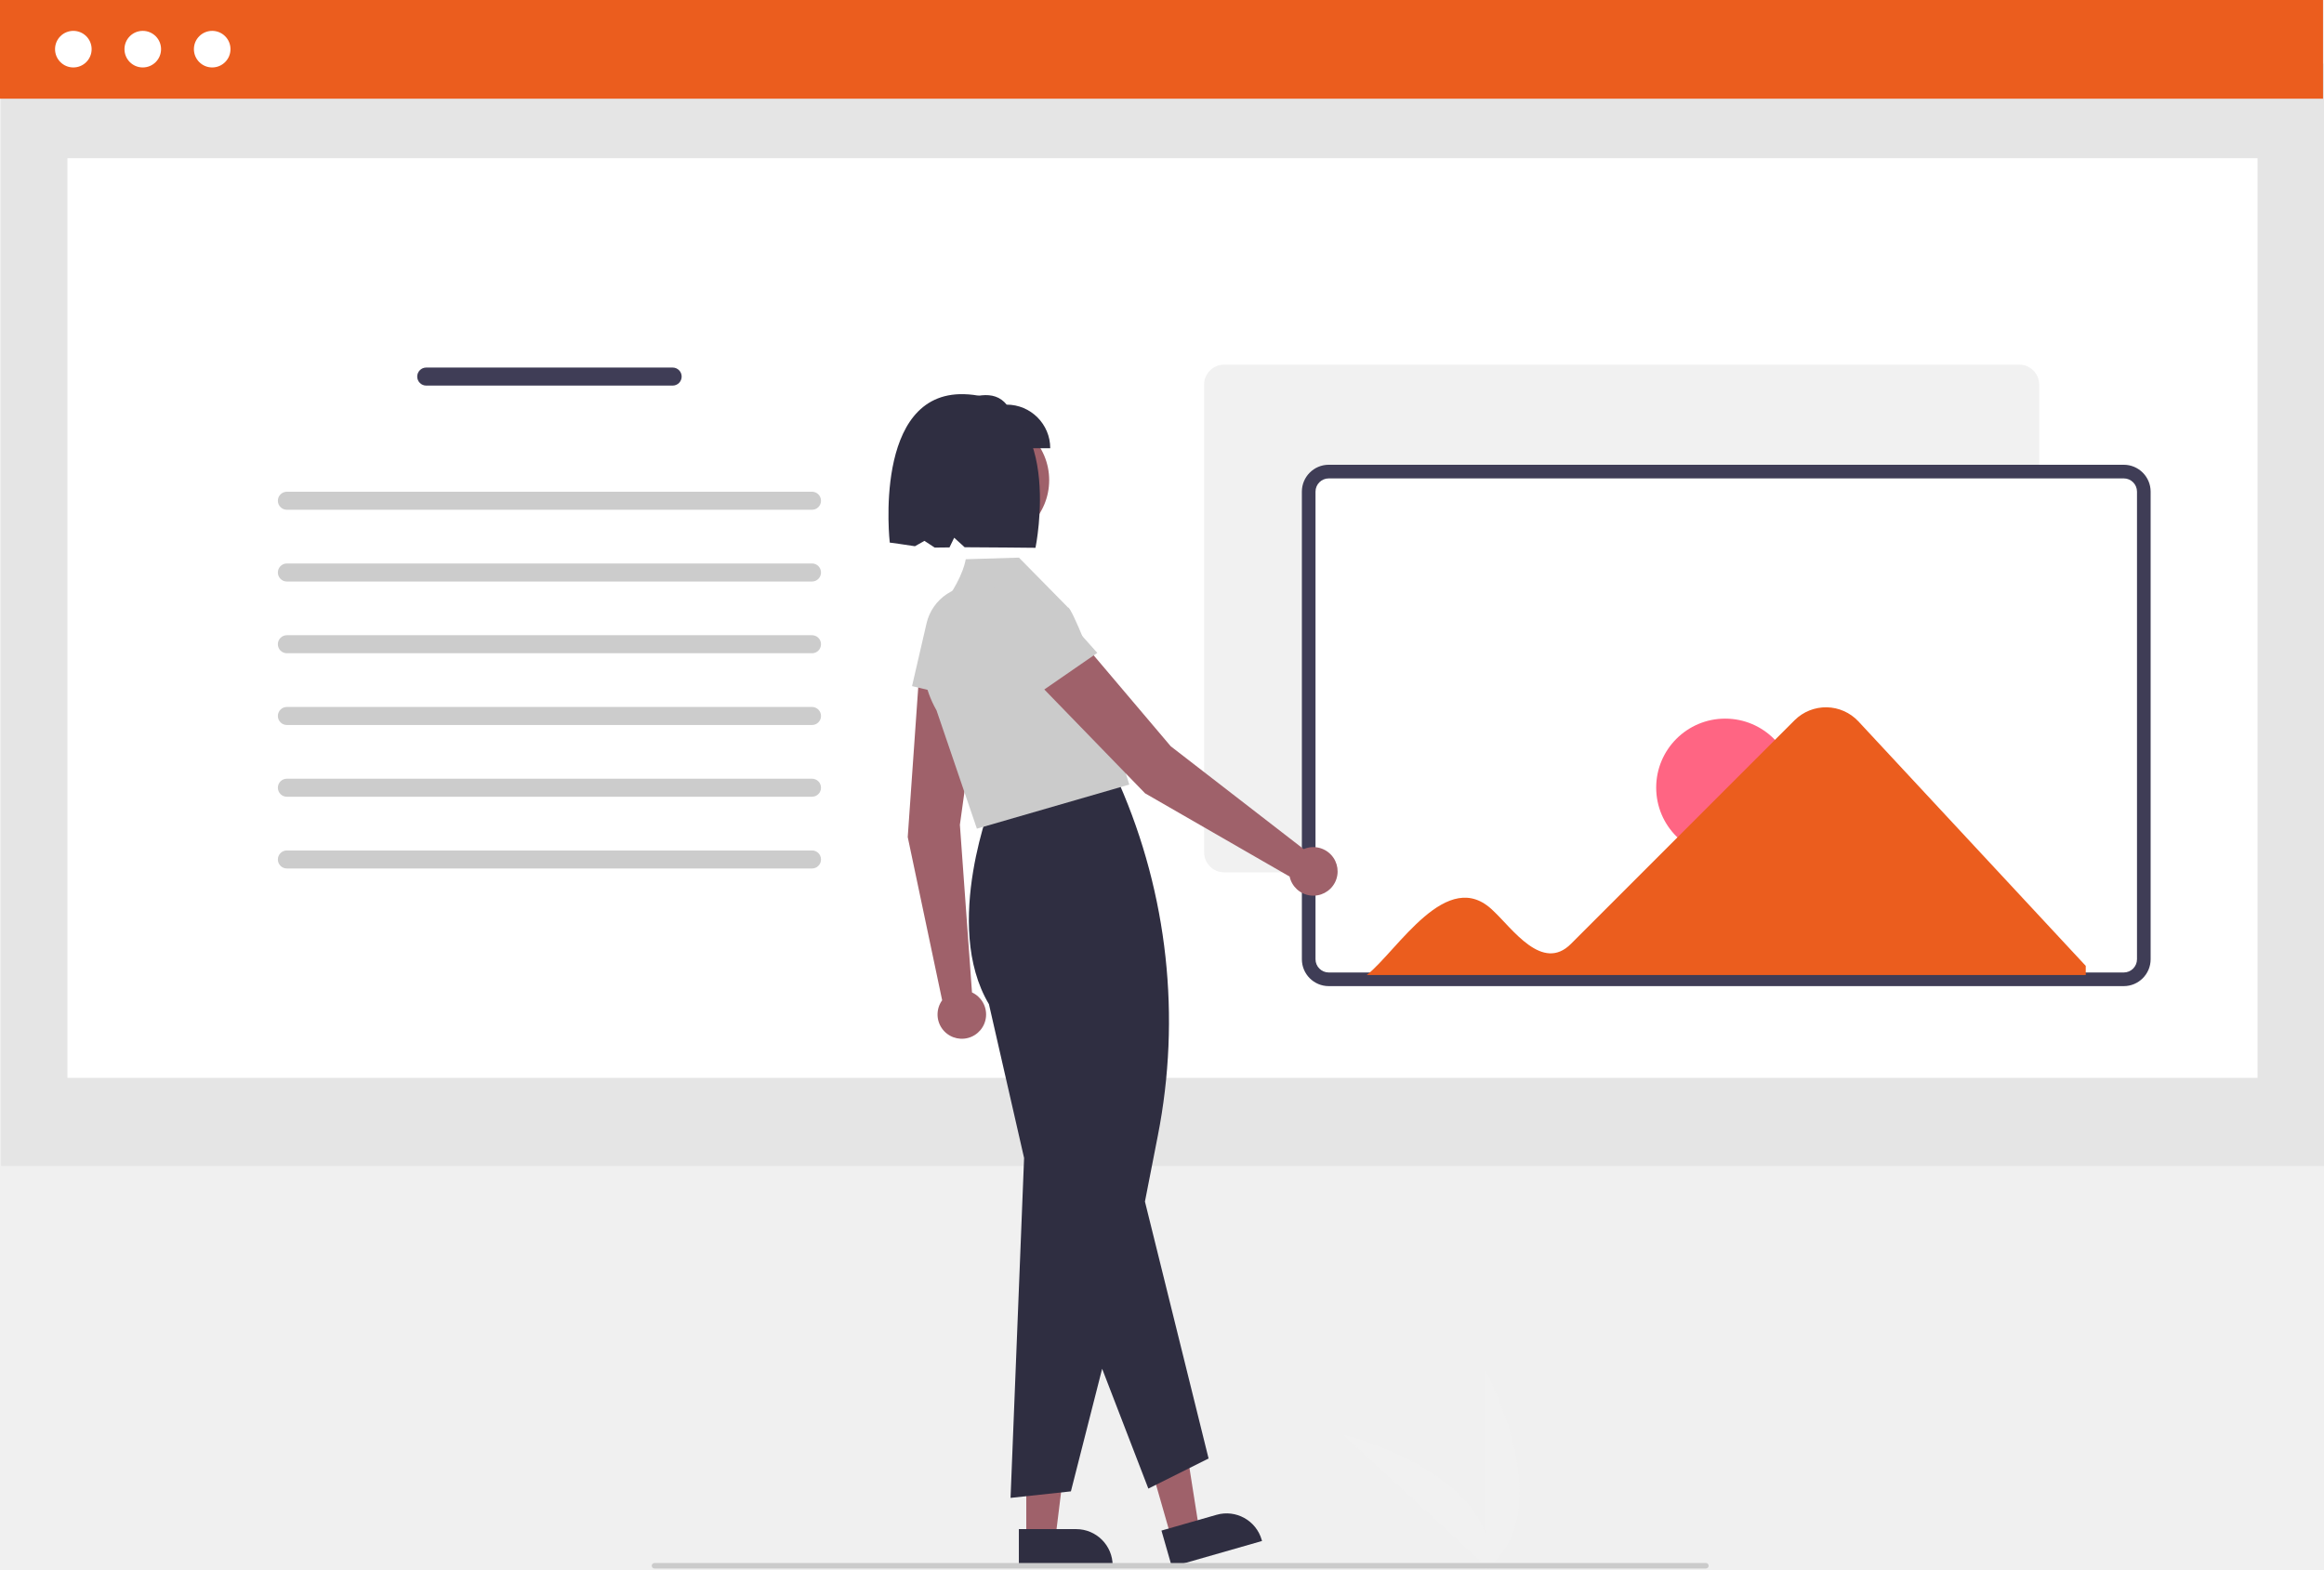
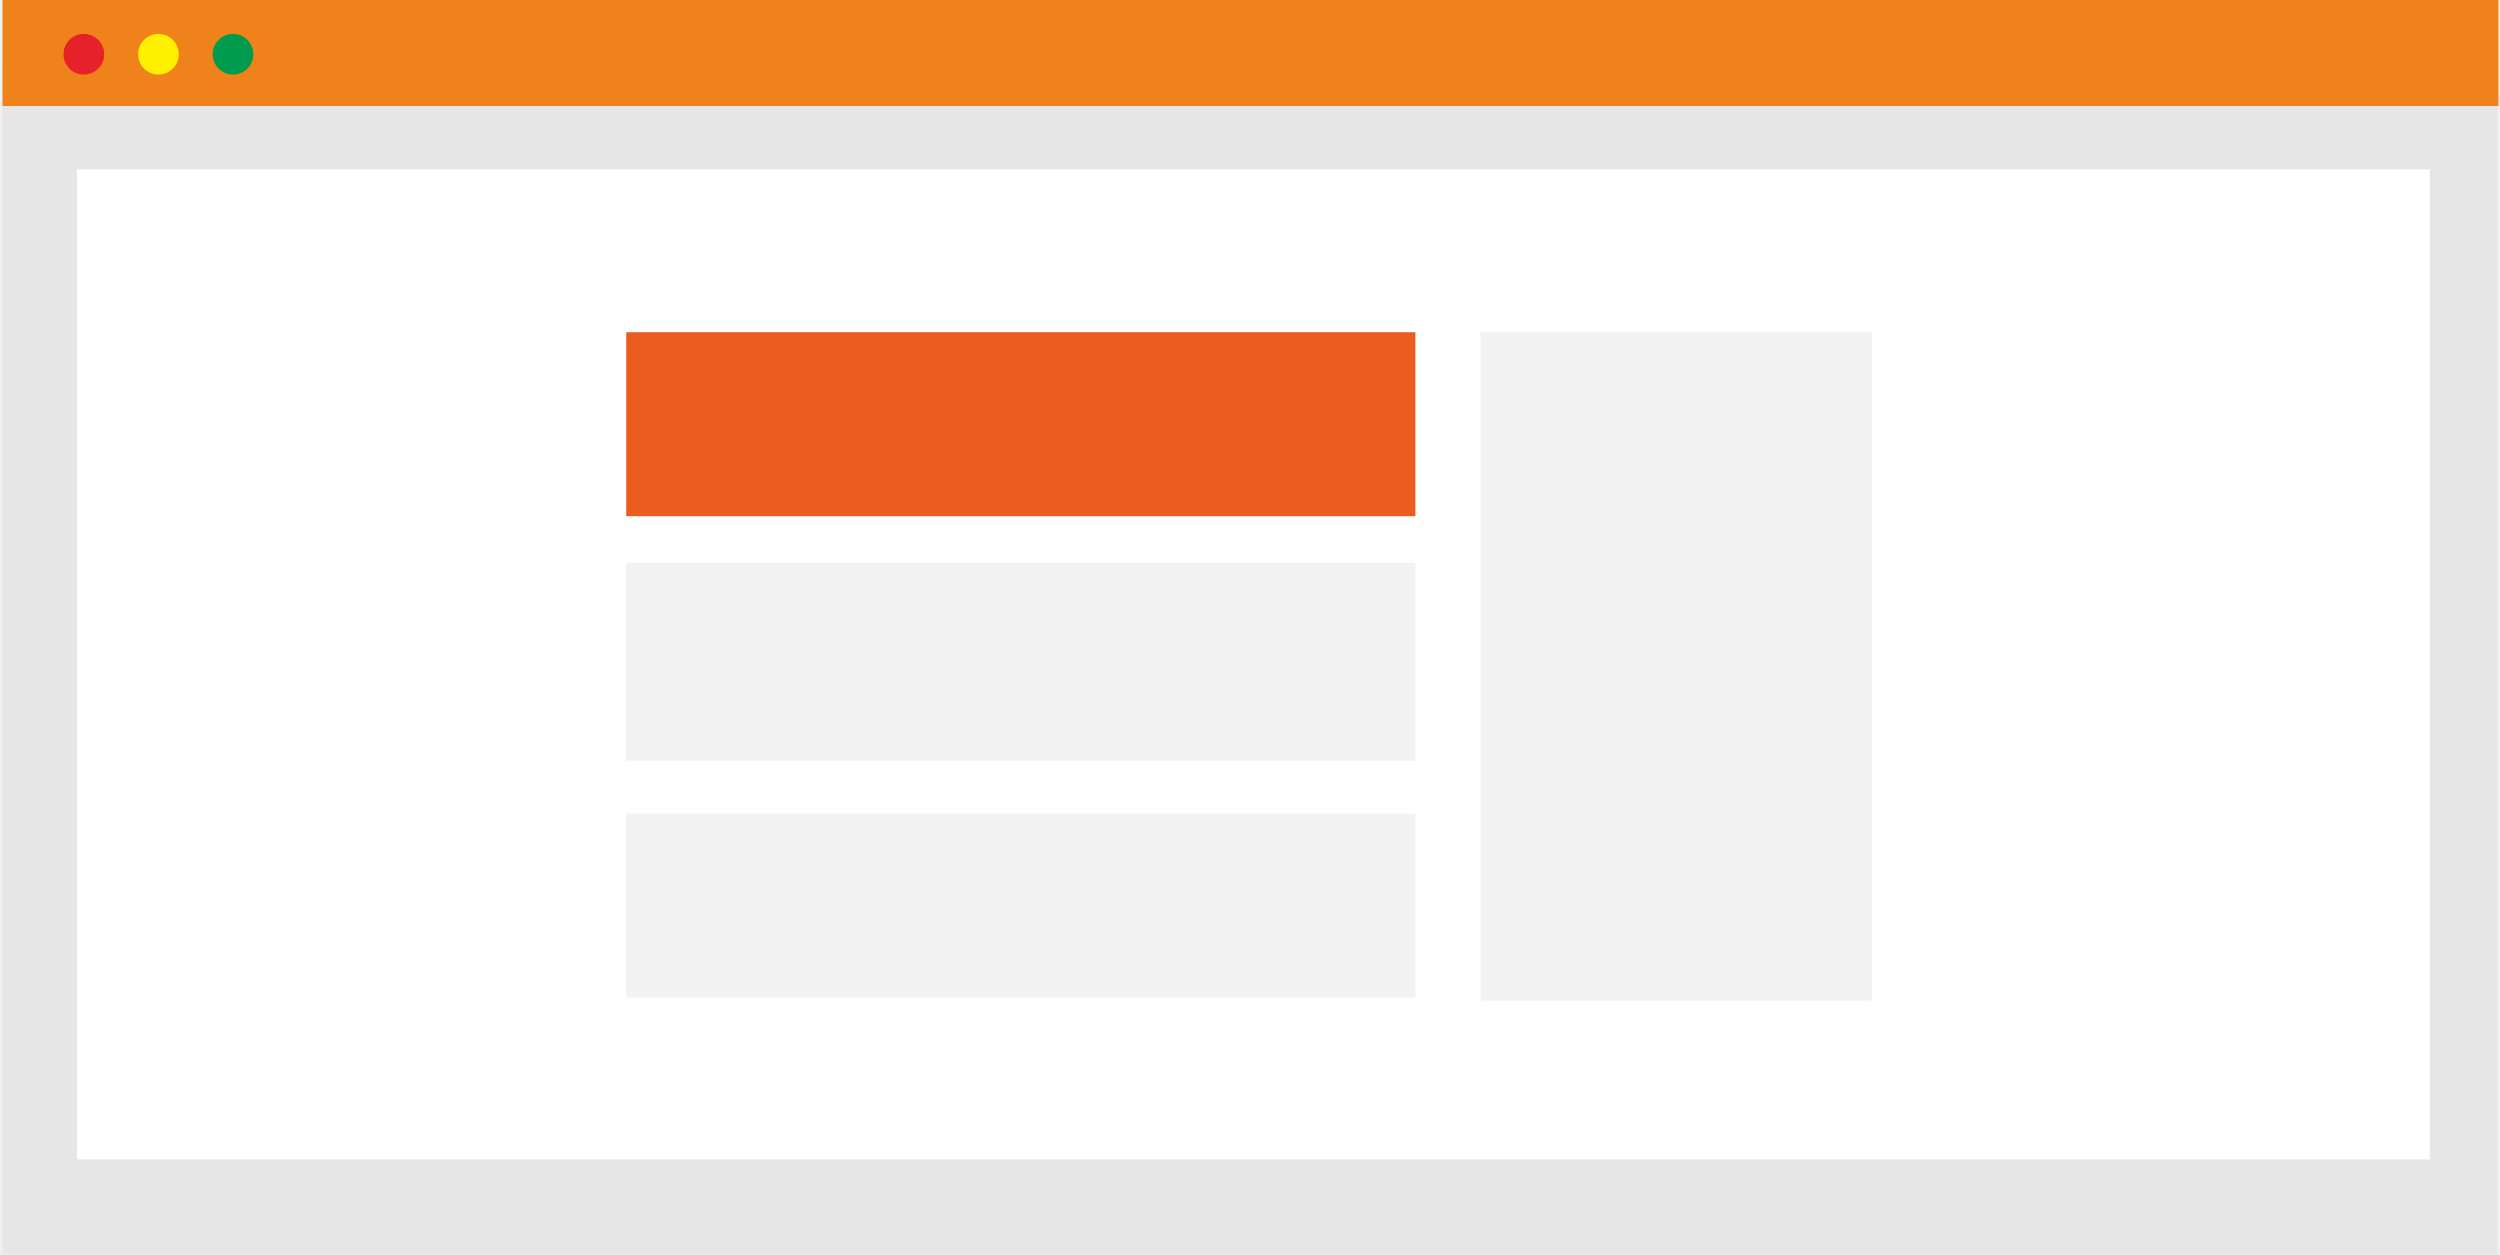
- <svg xmlns="http://www.w3.org/2000/svg" id="eab38be6-400f-4307-af4c-8f24956b1905" data-name="Layer 1" width="842.17" height="568.852" viewBox="0 0 842.17 568.852">
-   <path d="M716.621,734.168v-72.34S744.813,713.114,716.621,734.168Z" transform="translate(-178.4512 -165.3161)" fill="#f1f1f1" />
-   <path d="M718.362,734.156l-53.29-48.921S721.918,699.15,718.362,734.156Z" transform="translate(-178.4512 -165.3161)" fill="#f1f1f1" />
-   <rect id="f54375ad-557d-4249-95e2-413e25c77bd8" data-name="Rectangle 62" x="0.359" y="23.079" width="841.811" height="399.454" fill="#e5e5e5" />
-   <rect id="eb84611c-d49d-4ce2-b538-4fee0a7e188d" data-name="Rectangle 75" x="24.431" y="57.333" width="793.668" height="333.277" fill="#fff" />
-   <rect id="a33b5263-04c3-449f-a8ad-1420252c1e48" data-name="Rectangle 80" width="841.811" height="35.763" fill="#eb5d1e" />
-   <circle id="a01a8c4b-bf8b-4728-9381-d6cbaed15ee5" data-name="Ellipse 90" cx="26.576" cy="17.815" r="6.628" fill="#fff" />
-   <circle id="a70f271b-ee75-4447-9507-72af025f0784" data-name="Ellipse 91" cx="51.736" cy="17.815" r="6.628" fill="#fff" />
-   <circle id="b6ae4294-4107-4abd-ba05-1d458fcbc8d7" data-name="Ellipse 92" cx="76.896" cy="17.815" r="6.628" fill="#fff" />
-   <path id="a98f5d70-28fc-4129-b4f3-463d07786f2f" data-name="Path 680" d="M332.911,298.519a3.268,3.268,0,0,0,0,6.536h89.293a3.268,3.268,0,1,0,0-6.536Z" transform="translate(-178.4512 -165.3161)" fill="#3f3d56" />
-   <path id="a5717240-4d8d-4c71-83bc-6deeb889f166" data-name="Path 680" d="M282.411,343.519a3.268,3.268,0,0,0,0,6.536h190.293a3.268,3.268,0,1,0,0-6.536Z" transform="translate(-178.4512 -165.3161)" fill="#ccc" />
-   <path id="f9c6f13d-6e3a-4758-9844-a0f5d5c969ce" data-name="Path 680" d="M282.411,369.519a3.268,3.268,0,0,0,0,6.536h190.293a3.268,3.268,0,1,0,0-6.536Z" transform="translate(-178.4512 -165.3161)" fill="#ccc" />
-   <path id="bf808dfd-2bb2-4793-b7c6-d8671bf7e9b4" data-name="Path 680" d="M282.411,395.519a3.268,3.268,0,0,0,0,6.536h190.293a3.268,3.268,0,1,0,0-6.536Z" transform="translate(-178.4512 -165.3161)" fill="#ccc" />
-   <path id="e27373f7-fd0b-426a-8828-0829b084b689" data-name="Path 680" d="M282.411,421.519a3.268,3.268,0,0,0,0,6.536h190.293a3.268,3.268,0,1,0,0-6.536Z" transform="translate(-178.4512 -165.3161)" fill="#ccc" />
-   <path id="b4c6c7b3-e22e-4fba-a4f6-80d19d07dbd3" data-name="Path 680" d="M282.411,447.519a3.268,3.268,0,0,0,0,6.536h190.293a3.268,3.268,0,1,0,0-6.536Z" transform="translate(-178.4512 -165.3161)" fill="#ccc" />
-   <path id="ebf0dc46-a6ad-47cb-a3de-ddb71e9e94e3" data-name="Path 680" d="M282.411,473.519a3.268,3.268,0,0,0,0,6.536h190.293a3.268,3.268,0,1,0,0-6.536Z" transform="translate(-178.4512 -165.3161)" fill="#ccc" />
-   <path d="M910.161,481.454H622.058a7.271,7.271,0,0,1-7.263-7.263V304.719a7.271,7.271,0,0,1,7.263-7.263H910.161a7.271,7.271,0,0,1,7.263,7.263V474.191A7.271,7.271,0,0,1,910.161,481.454Z" transform="translate(-178.4512 -165.3161)" fill="#f1f1f1" />
-   <path d="M948.061,520.216H659.958a7.271,7.271,0,0,1-7.263-7.263V343.481a7.271,7.271,0,0,1,7.263-7.263H948.061a7.271,7.271,0,0,1,7.263,7.263V512.953A7.271,7.271,0,0,1,948.061,520.216Z" transform="translate(-178.4512 -165.3161)" fill="#fff" />
-   <path d="M948.061,522.688H659.958a9.746,9.746,0,0,1-9.735-9.735V343.481a9.746,9.746,0,0,1,9.735-9.735H948.061a9.746,9.746,0,0,1,9.735,9.735V512.953A9.746,9.746,0,0,1,948.061,522.688ZM659.958,338.69a4.797,4.797,0,0,0-4.792,4.792V512.953a4.797,4.797,0,0,0,4.792,4.792H948.061a4.797,4.797,0,0,0,4.792-4.792V343.481a4.797,4.797,0,0,0-4.792-4.792Z" transform="translate(-178.4512 -165.3161)" fill="#3f3d56" />
-   <circle cx="625.17" cy="285.43" r="25" fill="#ff6583" />
-   <path d="M851.849,426.695a16.099,16.099,0,0,0-23.025-.411l-81.08,81.08c-10.386,10.435-21.228-5.525-28.156-11.961-16.66-16.477-34.656,14.419-45.854,23.267H934.285v-3.317Z" transform="translate(-178.4512 -165.3161)" fill="#eb5d1e" />
-   <path d="M530.681,524.977l-4.384-60.754,7.874-56.932-22.362-1.51-4.414,62.889L519.869,527.81a8.798,8.798,0,1,0,10.812-2.833Z" transform="translate(-178.4512 -165.3161)" fill="#9f616a" />
-   <path d="M508.955,413.964l5.251-22.726a17.497,17.497,0,0,1,34.435,5.897l-2.892,25.679Z" transform="translate(-178.4512 -165.3161)" fill="#cbcbcb" />
-   <polygon points="371.903 557.597 382.445 557.597 387.46 516.933 371.901 516.934 371.903 557.597" fill="#9f616a" />
-   <path d="M547.665,719.471l20.762-.001h.001a13.232,13.232,0,0,1,13.231,13.231v.43l-33.993.001Z" transform="translate(-178.4512 -165.3161)" fill="#2f2e41" />
-   <polygon points="424.424 557.252 434.559 554.349 428.184 513.876 413.226 518.161 424.424 557.252" fill="#9f616a" />
-   <path d="M599.342,720l19.959-5.717.001-0a13.232,13.232,0,0,1,16.363,9.076l.118.413-32.679,9.361Z" transform="translate(-178.4512 -165.3161)" fill="#2f2e41" />
-   <path d="M544.656,708.154l4.904-123.178-12.736-55.744c-17.139-28.735,1.351-74.57,1.54-75.03l.069-.168.18-.025,44.832-6.074.63,1.445a214.691,214.691,0,0,1,13.947,127.516l-4.666,23.866,23.061,93.11-21.826,10.913-16.746-43.425L566.526,705.79Z" transform="translate(-178.4512 -165.3161)" fill="#2f2e41" />
-   <path d="M532.459,465.626l-14.626-42.855c-9.092-16.012-3.325-30.228,3.114-39.333,6.954-9.832,7.371-15.347,7.464-15.408l.074-.049,19.216-.582,17.784,18.071c1.119-.437,10.568,22.85,9.767,24.02l12.421,40.152Z" transform="translate(-178.4512 -165.3161)" fill="#cbcbcb" />
-   <path d="M650.886,473.038l-48.18-37.268L565.551,391.92,549.506,407.57,593.407,452.817l52.376,30.164a8.798,8.798,0,1,0,5.103-9.944Z" transform="translate(-178.4512 -165.3161)" fill="#9f616a" />
-   <path d="M544.947,423.426l-13.425-19.074a17.497,17.497,0,0,1,27.367-21.716l17.199,19.287Z" transform="translate(-178.4512 -165.3161)" fill="#cbcbcb" />
-   <circle cx="357.382" cy="174.009" r="22.819" fill="#9f616a" />
-   <path d="M559.036,327.749H522.802V311.955c7.953-3.16,15.735-5.847,20.44,0a15.794,15.794,0,0,1,15.794,15.794Z" transform="translate(-178.4512 -165.3161)" fill="#2f2e41" />
-   <path d="M527.796,308.168c-33.198-.907-26.912,53.786-26.912,53.786s6.263.828,9.121,1.315l3.452-1.944,3.714,2.436c1.705.009,3.497-.025,5.354-.059l1.703-3.506,3.797,3.443c6.911.01,25.666.201,25.666.201S564.993,309.183,527.796,308.168Z" transform="translate(-178.4512 -165.3161)" fill="#2f2e41" />
-   <path d="M796.633,733.746h-381a1,1,0,0,1,0-2h381a1,1,0,0,1,0,2Z" transform="translate(-178.4512 -165.3161)" fill="#cbcbcb" />
+ <svg xmlns="http://www.w3.org/2000/svg" xml:space="preserve" width="122.724mm" height="61.573mm" version="1.1" shape-rendering="geometricPrecision" text-rendering="geometricPrecision" image-rendering="optimizeQuality" fill-rule="evenodd" clip-rule="evenodd" viewBox="0 0 368 185">
+   <g id="Layer_x0020_1">
+     <g id="_1388079400560">
+       <rect id="e81a7c33-c795-457d-8abc-c4a3c260cd56" fill="#E6E6E6" y="10" width="368" height="175" data-name="Rectangle 62" />
+       <rect id="be98c830-918a-42d1-b1b0-0085d5874e90" fill="white" x="11" y="25" width="347" height="146" data-name="Rectangle 75" />
+       <rect id="ea07d9fd-7a34-4098-acd7-056fd1871281" fill="#EF821B" width="368.133" height="15.639" data-name="Rectangle 80" />
+       <circle id="b9ed5a45-8896-4ed9-86b4-15f853c9a185" fill="#E62129" cx="12" cy="8" r="3" data-name="Ellipse 90" />
+       <circle id="a9233a38-f8ba-48e0-88f3-496fd4836d40" fill="#FFF000" cx="23" cy="8" r="3" data-name="Ellipse 91" />
+       <circle id="aa82180f-a6a9-4f5f-82fc-e73106f4ad92" fill="#009B4C" cx="34" cy="8" r="3" data-name="Ellipse 92" />
+       <g>
+         <rect fill="#F2F2F2" x="218" y="49" width="57.705" height="98.58" />
+         <rect fill="#EB5D1E" x="92" y="49" width="116.393" height="27.135" />
+         <rect fill="#F2F2F2" x="92" y="83" width="116.393" height="29.196" />
+         <rect fill="#F2F2F2" x="92" y="120" width="116.393" height="27.135" />
+       </g>
+     </g>
+   </g>
</svg>
